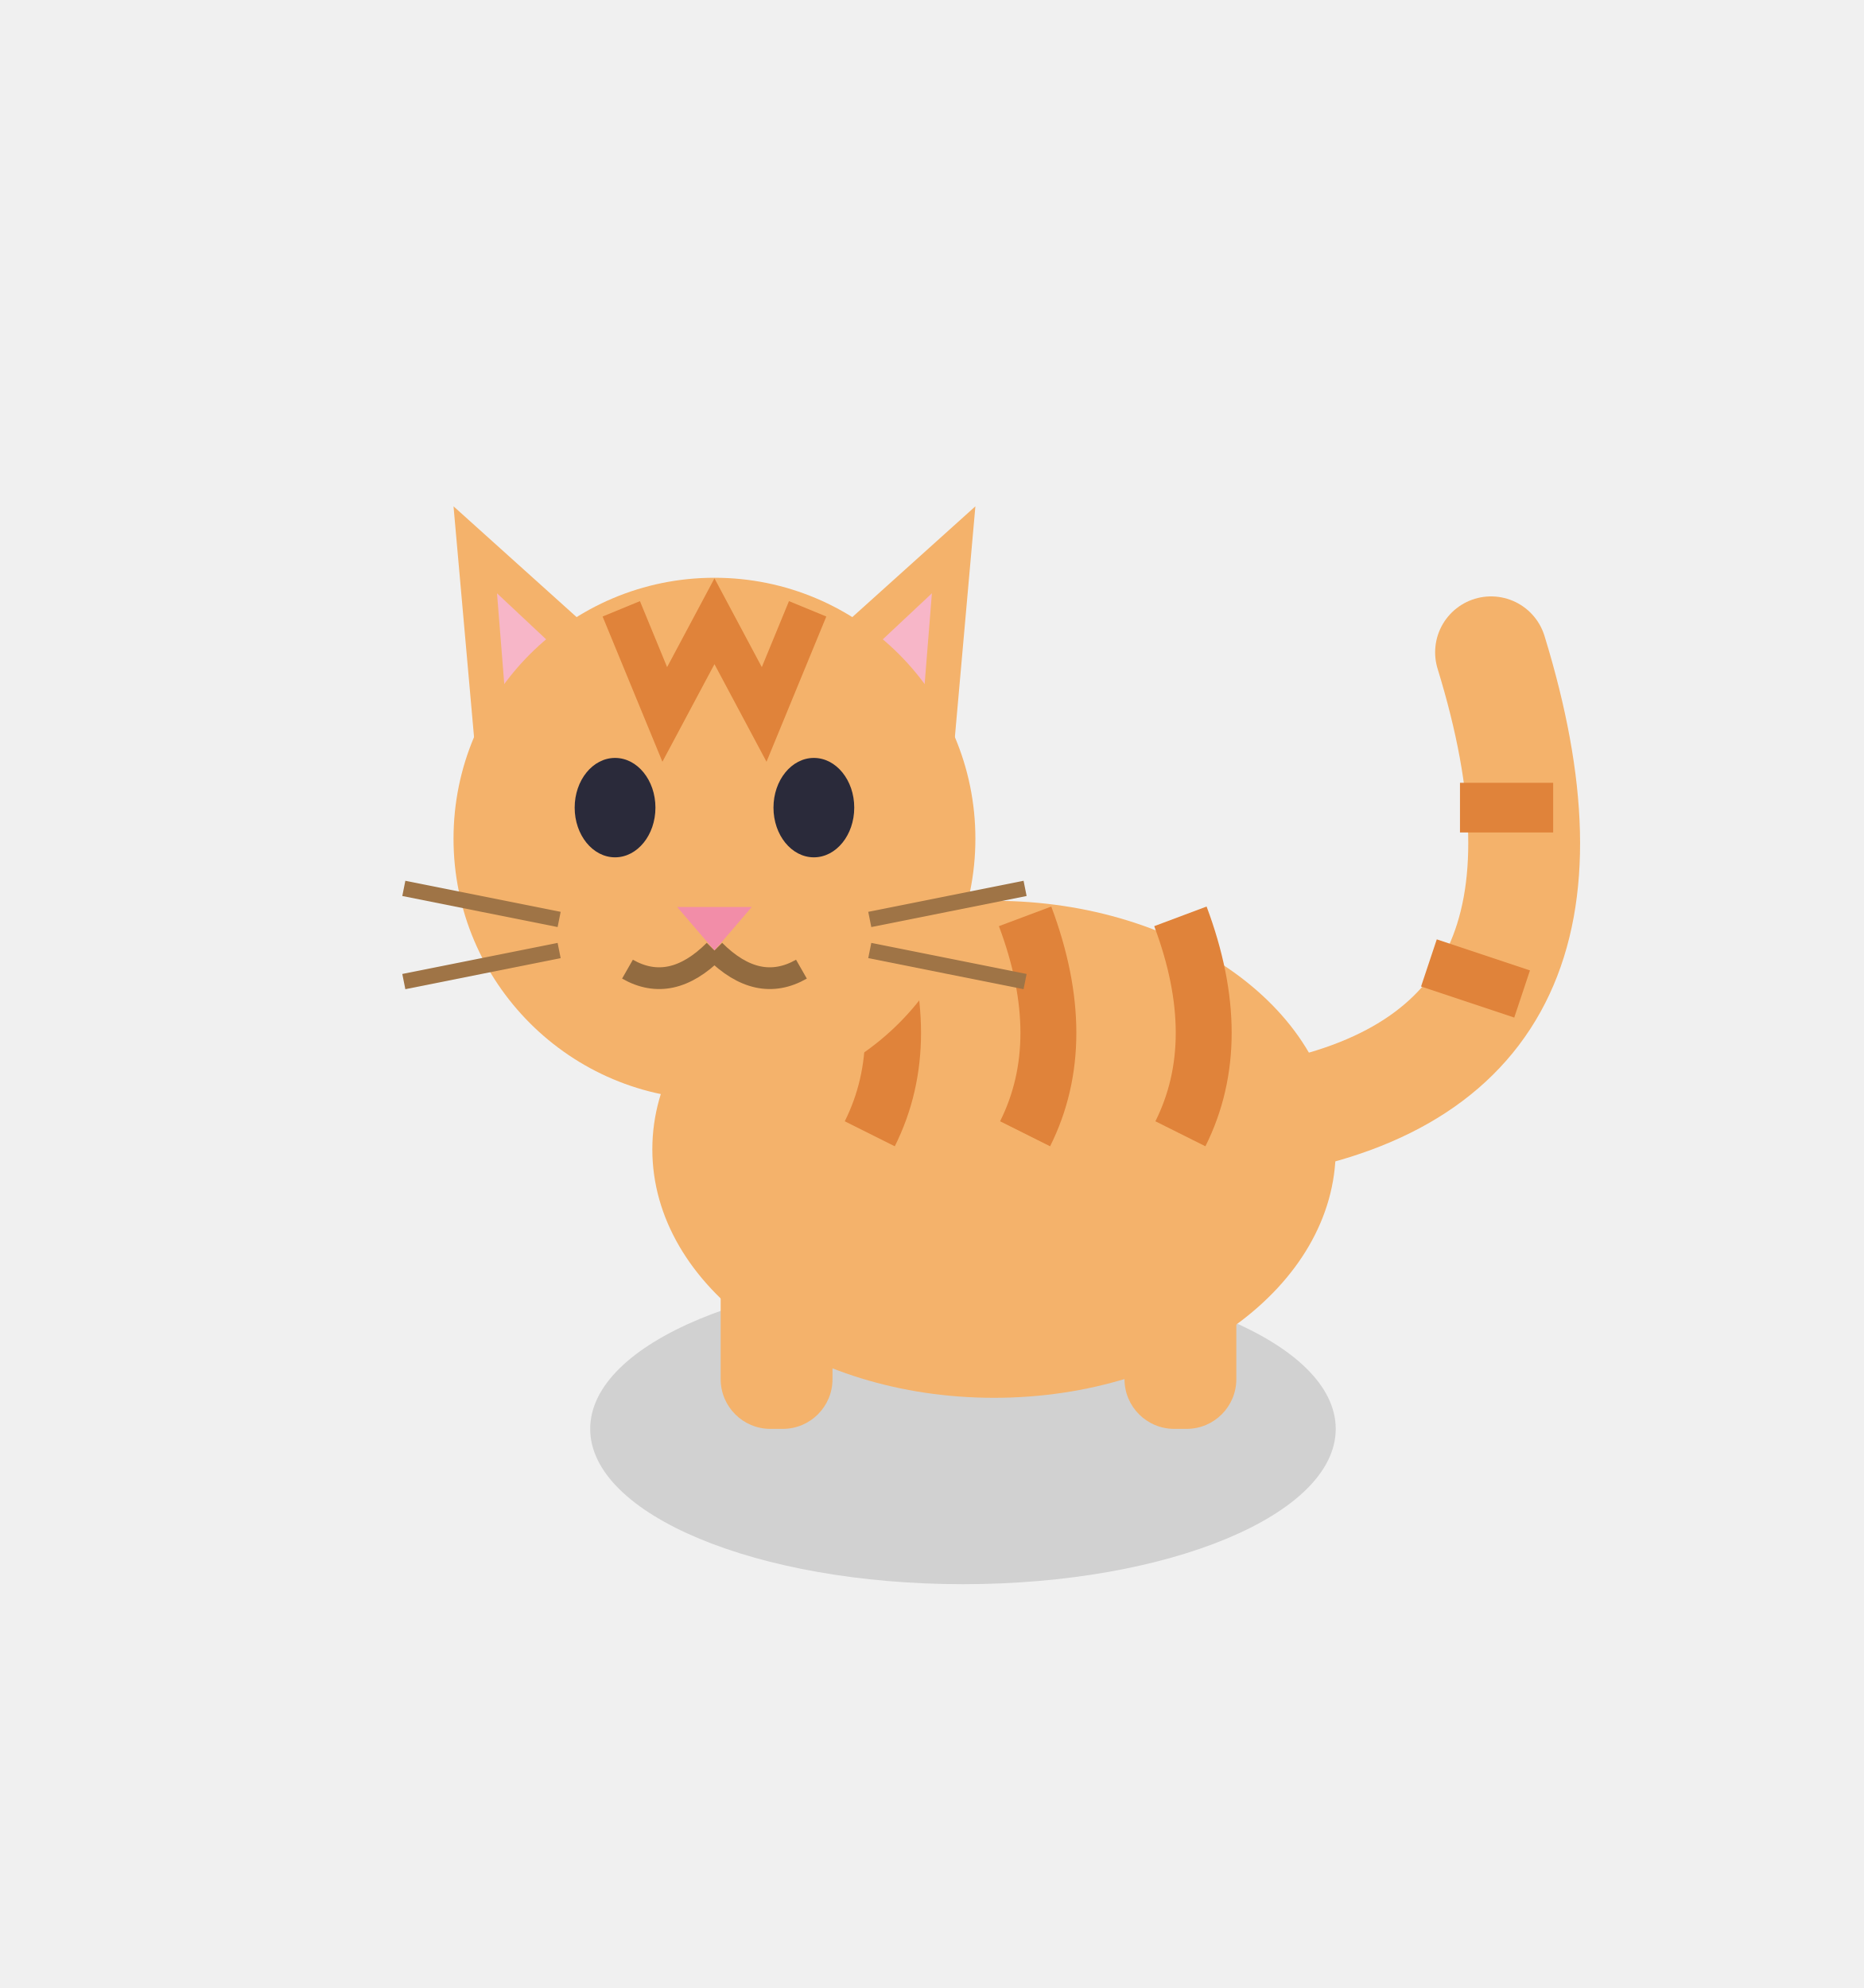
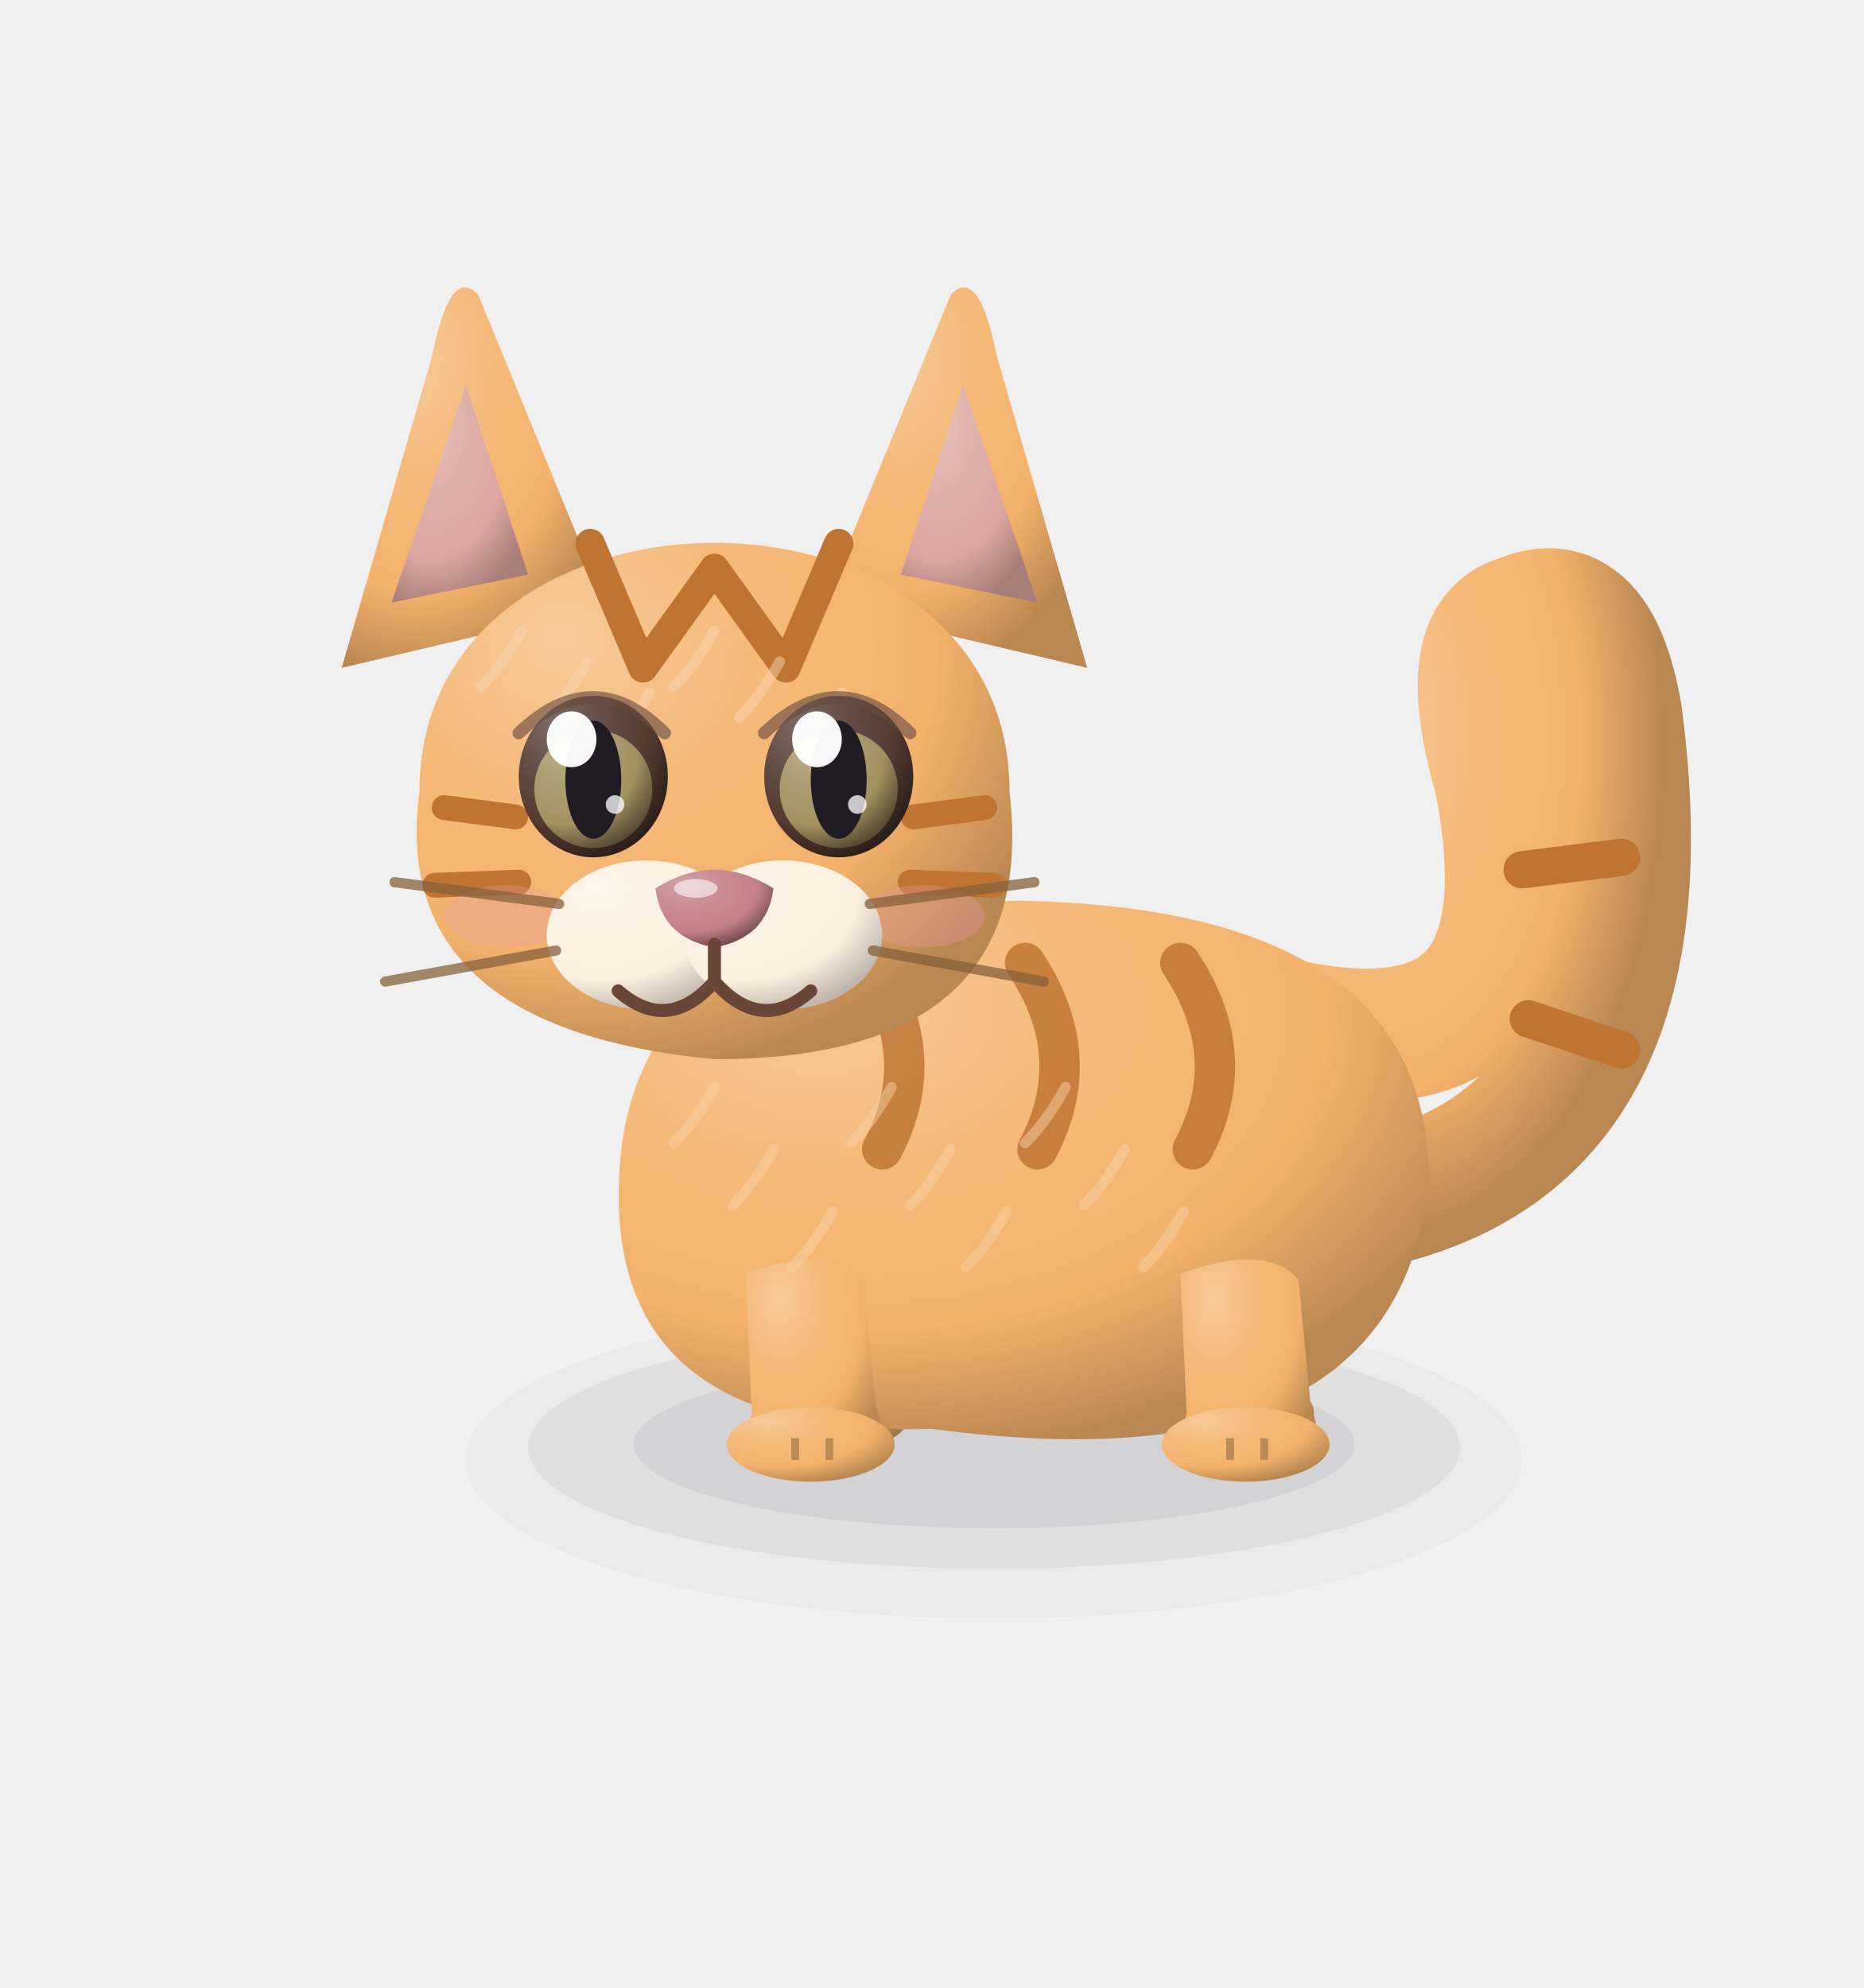
<svg xmlns="http://www.w3.org/2000/svg" viewBox="170 136 60 64" aria-hidden="true">
-   <ellipse cx="201" cy="182" rx="12" ry="5" fill="rgba(0,0,0,.13)" />
-   <path d="M211 172q11-2 7-15" stroke="#F4B26B" stroke-width="3.6" fill="none" stroke-linecap="round" />
-   <path d="M216 167l3 1M217 162l3 0" stroke="#E0833A" stroke-width="1.6" />
-   <rect x="193.2" y="176" width="3.6" height="6" rx="1.6" fill="#F4B26B" />
-   <rect x="206.2" y="176" width="3.6" height="6" rx="1.6" fill="#F4B26B" />
-   <ellipse cx="202" cy="173" rx="11" ry="8" fill="#F4B26B" />
-   <path d="M198 165.5q1.5 4 0 7" stroke="#E0833A" stroke-width="1.8" fill="none" />
-   <path d="M203 165.5q1.5 4 0 7" stroke="#E0833A" stroke-width="1.8" fill="none" />
-   <path d="M208 165.5q1.5 4 0 7" stroke="#E0833A" stroke-width="1.8" fill="none" />
-   <path d="M185.4 161.3l-0.8 -9 6 5.4z" fill="#F4B26B" />
-   <path d="M186.4 160.1l-0.4 -5 3.2 3z" fill="#F7B6C8" />
-   <path d="M200.6 161.3l0.8 -9 -6 5.4z" fill="#F4B26B" />
-   <path d="M199.6 160.1l0.4 -5 -3.2 3z" fill="#F7B6C8" />
-   <circle cx="193" cy="163" r="8.4" fill="#F4B26B" />
-   <path d="M190 155.6l1.4 3.4 1.6-3 1.6 3 1.4-3.4" stroke="#E0833A" stroke-width="1.3" fill="none" />
-   <ellipse cx="189.8" cy="162" rx="1.3" ry="1.6" fill="#2a2a3a" />
-   <ellipse cx="196.2" cy="162" rx="1.3" ry="1.6" fill="#2a2a3a" />
-   <path d="M191.8 165.2h2.4l-1.2 1.4z" fill="#F28DA8" />
-   <path d="M193 166.6q-1.4 1.4-2.8 .6M193 166.6q1.4 1.4 2.8 .6" stroke="#926b40" stroke-width=".7" fill="none" />
-   <path d="M188 165.6l-5 -1M188 166.6l-5 1M198 165.6l5 -1M198 166.6l5 1" stroke="#9f7446" stroke-width=".5" />
+   <defs>
+     <radialGradient id="op9g0" cx="30%" cy="22%" r="82%" fx="24%" fy="18%">
+       <stop offset="0" stop-color="#f7ca99" />
+       <stop offset=".36" stop-color="#f5ba7a" />
+       <stop offset=".72" stop-color="#F4B26B" />
+       <stop offset="1" stop-color="#b98751" />
+     </radialGradient>
+     <radialGradient id="op9g1" cx="30%" cy="22%" r="82%" fx="24%" fy="18%">
+       <stop offset="0" stop-color="#e1ba8f" />
+       <stop offset=".36" stop-color="#d8a56d" />
+       <stop offset=".72" stop-color="#d49b5d" />
+       <stop offset="1" stop-color="#a17647" />
+     </radialGradient>
+     <radialGradient id="op9g2" cx="30%" cy="22%" r="82%" fx="24%" fy="18%">
+       <stop offset="0" stop-color="#e8c2be" />
+       <stop offset=".36" stop-color="#e0afaa" />
+       <stop offset=".72" stop-color="#dda6a1" />
+       <stop offset="1" stop-color="#a87e7a" />
+     </radialGradient>
+     <radialGradient id="op9g3" cx="30%" cy="22%" r="82%" fx="24%" fy="18%">
+       <stop offset="0" stop-color="#7f6b65" />
+       <stop offset=".36" stop-color="#654e46" />
+       <stop offset=".72" stop-color="#543a31" />
+       <stop offset="1" stop-color="#2d1f1a" />
+     </radialGradient>
+     <radialGradient id="op9g4" cx="30%" cy="22%" r="82%" fx="24%" fy="18%">
+       <stop offset="0" stop-color="#baad88" />
+       <stop offset=".36" stop-color="#ac9c70" />
+       <stop offset=".72" stop-color="#a39160" />
+       <stop offset="1" stop-color="#584e34" />
+     </radialGradient>
+     <radialGradient id="op9g5" cx="30%" cy="22%" r="82%" fx="24%" fy="18%">
+       <stop offset="0" stop-color="#fdf5ea" />
+       <stop offset=".36" stop-color="#fcf2e4" />
+       <stop offset=".72" stop-color="#fcf0e1" />
+       <stop offset="1" stop-color="#c0b6ab" />
+     </radialGradient>
+     <radialGradient id="op9g6" cx="30%" cy="22%" r="82%" fx="24%" fy="18%">
+       <stop offset="0" stop-color="#d3a0a5" />
+       <stop offset=".36" stop-color="#ca8d93" />
+       <stop offset=".72" stop-color="#c48087" />
+       <stop offset="1" stop-color="#6a4549" />
+     </radialGradient>
+   </defs>
+   <ellipse cx="202" cy="183" rx="17" ry="5.1" fill="#443348" opacity=".035" />
+   <ellipse cx="202" cy="182.6" rx="15" ry="3.9" fill="#443348" opacity=".06" />
+   <ellipse cx="202" cy="182.5" rx="11.6" ry="2.7" fill="#443348" opacity=".08" />
+   <path d="M212 175q12-1 10-16q-.7-4-3-3q-2 .5-.7 5q2 10-7 8" fill="none" stroke="url(#op9g0)" stroke-width="4.3" stroke-linecap="round" />
+   <path d="M219 164l3.2-.4m-3 5.2l3 1" fill="none" stroke="#bf7432" stroke-width="1.2" stroke-linecap="round" />
+   <path d="M195.3 176q2.4 -1 3.2 .2l.4 4.1q.8 2-1.6 2h-1.3q-1.6-.2-1.1-1.8z" fill="url(#op9g1)" />
+   <ellipse cx="197.1" cy="181.5" rx="2.2" ry="1.2" fill="url(#op9g1)" />
+   <path d="M196.6 181.3v.7m1.1-.7v.7" fill="none" stroke="#8e683e" stroke-width=".25" opacity=".7" />
+   <path d="M208.3 176q2.4 -1 3.2 .2l.4 4.1q.8 2-1.6 2h-1.3q-1.6-.2-1.1-1.8z" fill="url(#op9g1)" />
+   <ellipse cx="210.1" cy="181.5" rx="2.2" ry="1.2" fill="url(#op9g1)" />
+   <path d="M209.6 181.3v.7m1.1-.7v.7" fill="none" stroke="#8e683e" stroke-width=".25" opacity=".7" />
+   <path d="M190 173q1-8 13-8q13 .3 13 9q-1 10-16 8q-11 .3-10-9z" fill="url(#op9g0)" />
+   <path d="M198 167q2 3 .4 6" fill="none" stroke="#bf7432" stroke-width="1.3" stroke-linecap="round" opacity=".83" />
+   <path d="M203 167q2 3 .4 6" fill="none" stroke="#bf7432" stroke-width="1.3" stroke-linecap="round" opacity=".83" />
+   <path d="M208 167q2 3 .4 6" fill="none" stroke="#bf7432" stroke-width="1.3" stroke-linecap="round" opacity=".83" />
+   <path d="M194 177q2.8 -1 3.8 .2l.4 4.1q.8 2-1.6 2h-1.3q-1.6-.2-1.1-1.8z" fill="url(#op9g0)" />
+   <ellipse cx="196.1" cy="182.5" rx="2.7" ry="1.2" fill="url(#op9g0)" />
+   <path d="M195.6 182.3v.7m1.1-.7v.7" fill="none" stroke="#a37748" stroke-width=".25" opacity=".7" />
+   <path d="M208 177q2.8 -1 3.8 .2l.4 4.1q.8 2-1.6 2h-1.3q-1.6-.2-1.1-1.8z" fill="url(#op9g0)" />
+   <ellipse cx="210.1" cy="182.5" rx="2.7" ry="1.2" fill="url(#op9g0)" />
+   <path d="M209.6 182.3v.7m1.1-.7v.7" fill="none" stroke="#a37748" stroke-width=".25" opacity=".7" />
+   <path d="M193 171q-.6 1.1-1.3 1.8" fill="none" stroke="#f8d1a6" stroke-width=".34" stroke-linecap="round" opacity=".48" />
+   <path d="M206.2 173q-.6 1.1-1.3 1.8" fill="none" stroke="#f8d1a6" stroke-width=".34" stroke-linecap="round" opacity=".48" />
+   <path d="M202.4 175q-.6 1.1-1.3 1.8" fill="none" stroke="#f8d1a6" stroke-width=".34" stroke-linecap="round" opacity=".48" />
+   <path d="M198.7 171q-.6 1.1-1.3 1.8" fill="none" stroke="#f8d1a6" stroke-width=".34" stroke-linecap="round" opacity=".48" />
+   <path d="M194.9 173q-.6 1.1-1.3 1.8" fill="none" stroke="#f8d1a6" stroke-width=".34" stroke-linecap="round" opacity=".48" />
+   <path d="M208.1 175q-.6 1.1-1.3 1.8" fill="none" stroke="#f8d1a6" stroke-width=".34" stroke-linecap="round" opacity=".48" />
+   <path d="M204.3 171q-.6 1.1-1.3 1.8" fill="none" stroke="#f8d1a6" stroke-width=".34" stroke-linecap="round" opacity=".48" />
+   <path d="M200.6 173q-.6 1.1-1.3 1.8" fill="none" stroke="#f8d1a6" stroke-width=".34" stroke-linecap="round" opacity=".48" />
+   <path d="M196.8 175q-.6 1.1-1.3 1.8" fill="none" stroke="#f8d1a6" stroke-width=".34" stroke-linecap="round" opacity=".48" />
+   <path d="M189.5 155.5L185.4 145.5Q184.5 144.5 183.9 147.5L181 157.5Z" fill="url(#op9g0)" />
+   <path d="M187 154.5l-2 -6.1 -2.4 7z" fill="url(#op9g2)" />
+   <path d="M196.5 155.5L200.6 145.5Q201.5 144.5 202.1 147.5L205 157.5Z" fill="url(#op9g0)" />
+   <path d="M199 154.5l2 -6.1 2.4 7z" fill="url(#op9g2)" />
+   <path d="M183.5 161.5C183.5 150.8 202.5 150.8 202.5 161.5Q203.5 170.1 193 170.1Q182.5 169.1 183.5 161.5Z" fill="url(#op9g0)" />
+   <path d="M189 153.5l1.7 4l2.3-3.2l2.3 3.2l1.7-4" fill="none" stroke="#bf7432" stroke-width=".95" stroke-linecap="round" stroke-linejoin="round" />
+   <path d="M184.3 162l2.3 .3m-2.6 2.2l2.7 -.1" fill="none" stroke="#bf7432" stroke-width=".8" stroke-linecap="round" />
+   <path d="M201.7 162l-2.3 .3m2.6 2.2l-2.7 -.1" fill="none" stroke="#bf7432" stroke-width=".8" stroke-linecap="round" />
+   <path d="M186.8 156.3q-.6 1.1-1.3 1.8" fill="none" stroke="#f9d6b1" stroke-width=".34" stroke-linecap="round" opacity=".48" />
+   <path d="M188.9 157.3q-.6 1.1-1.3 1.8" fill="none" stroke="#f9d6b1" stroke-width=".34" stroke-linecap="round" opacity=".48" />
+   <path d="M190.9 158.3q-.6 1.1-1.3 1.8" fill="none" stroke="#f9d6b1" stroke-width=".34" stroke-linecap="round" opacity=".48" />
+   <path d="M193 156.3q-.6 1.1-1.3 1.8" fill="none" stroke="#f9d6b1" stroke-width=".34" stroke-linecap="round" opacity=".48" />
+   <path d="M195.1 157.3q-.6 1.1-1.3 1.8" fill="none" stroke="#f9d6b1" stroke-width=".34" stroke-linecap="round" opacity=".48" />
+   <path d="M197.1 158.3q-.6 1.1-1.3 1.8" fill="none" stroke="#f9d6b1" stroke-width=".34" stroke-linecap="round" opacity=".48" />
+   <ellipse cx="189.1" cy="161" rx="2.4" ry="2.6" fill="url(#op9g3)" />
+   <ellipse cx="189.1" cy="161.4" rx="1.9" ry="1.9" fill="url(#op9g4)" />
+   <ellipse cx="189.1" cy="161.1" rx="0.9" ry="1.9" fill="#211b23" />
+   <ellipse cx="188.4" cy="159.8" rx="0.8" ry="0.9" fill="#fff" opacity=".96" />
+   <circle cx="189.8" cy="161.9" r="0.3" fill="#fff" opacity=".75" />
+   <path d="M186.7 159.6q2.4 -2.3 4.7 0" fill="none" stroke="#654a40" stroke-width="0.4" stroke-linecap="round" opacity=".62" />
+   <ellipse cx="197" cy="161" rx="2.4" ry="2.6" fill="url(#op9g3)" />
+   <ellipse cx="197" cy="161.4" rx="1.9" ry="1.9" fill="url(#op9g4)" />
+   <ellipse cx="197" cy="161.1" rx="0.9" ry="1.9" fill="#211b23" />
+   <ellipse cx="196.3" cy="159.8" rx="0.8" ry="0.9" fill="#fff" opacity=".96" />
+   <circle cx="197.6" cy="161.9" r="0.3" fill="#fff" opacity=".75" />
+   <path d="M194.6 159.6q2.4 -2.3 4.7 0" fill="none" stroke="#654a40" stroke-width="0.4" stroke-linecap="round" opacity=".62" />
+   <ellipse cx="186.3" cy="165.5" rx="2" ry="1" fill="#e89caa" opacity=".3" />
+   <ellipse cx="199.7" cy="165.5" rx="2" ry="1" fill="#e89caa" opacity=".3" />
+   <ellipse cx="190.8" cy="166.1" rx="3.2" ry="2.4" fill="url(#op9g5)" />
+   <ellipse cx="195.2" cy="166.1" rx="3.2" ry="2.4" fill="url(#op9g5)" />
+   <path d="M191.1 164.6Q193 163.4 194.9 164.6Q194.7 166.2 193 166.5Q191.3 166.2 191.1 164.6Z" fill="url(#op9g6)" />
+   <ellipse cx="192.4" cy="164.6" rx="0.7" ry="0.3" fill="#fff" opacity=".58" />
+   <path d="M193 166.4v1.2m0 0q-1.5 1.7-3.1 .3m3.1-.3q1.5 1.7 3.1 .3" fill="none" stroke="#694638" stroke-width=".42" stroke-linecap="round" />
+   <path d="M188 165.1l-5.3 -.7m5.2 2.2l-5.5 1" fill="none" stroke="#84603a" stroke-width=".33" stroke-linecap="round" opacity=".74" />
+   <path d="M198 165.1l5.3 -.7m-5.2 2.2l5.5 1" fill="none" stroke="#84603a" stroke-width=".33" stroke-linecap="round" opacity=".74" />
</svg>
